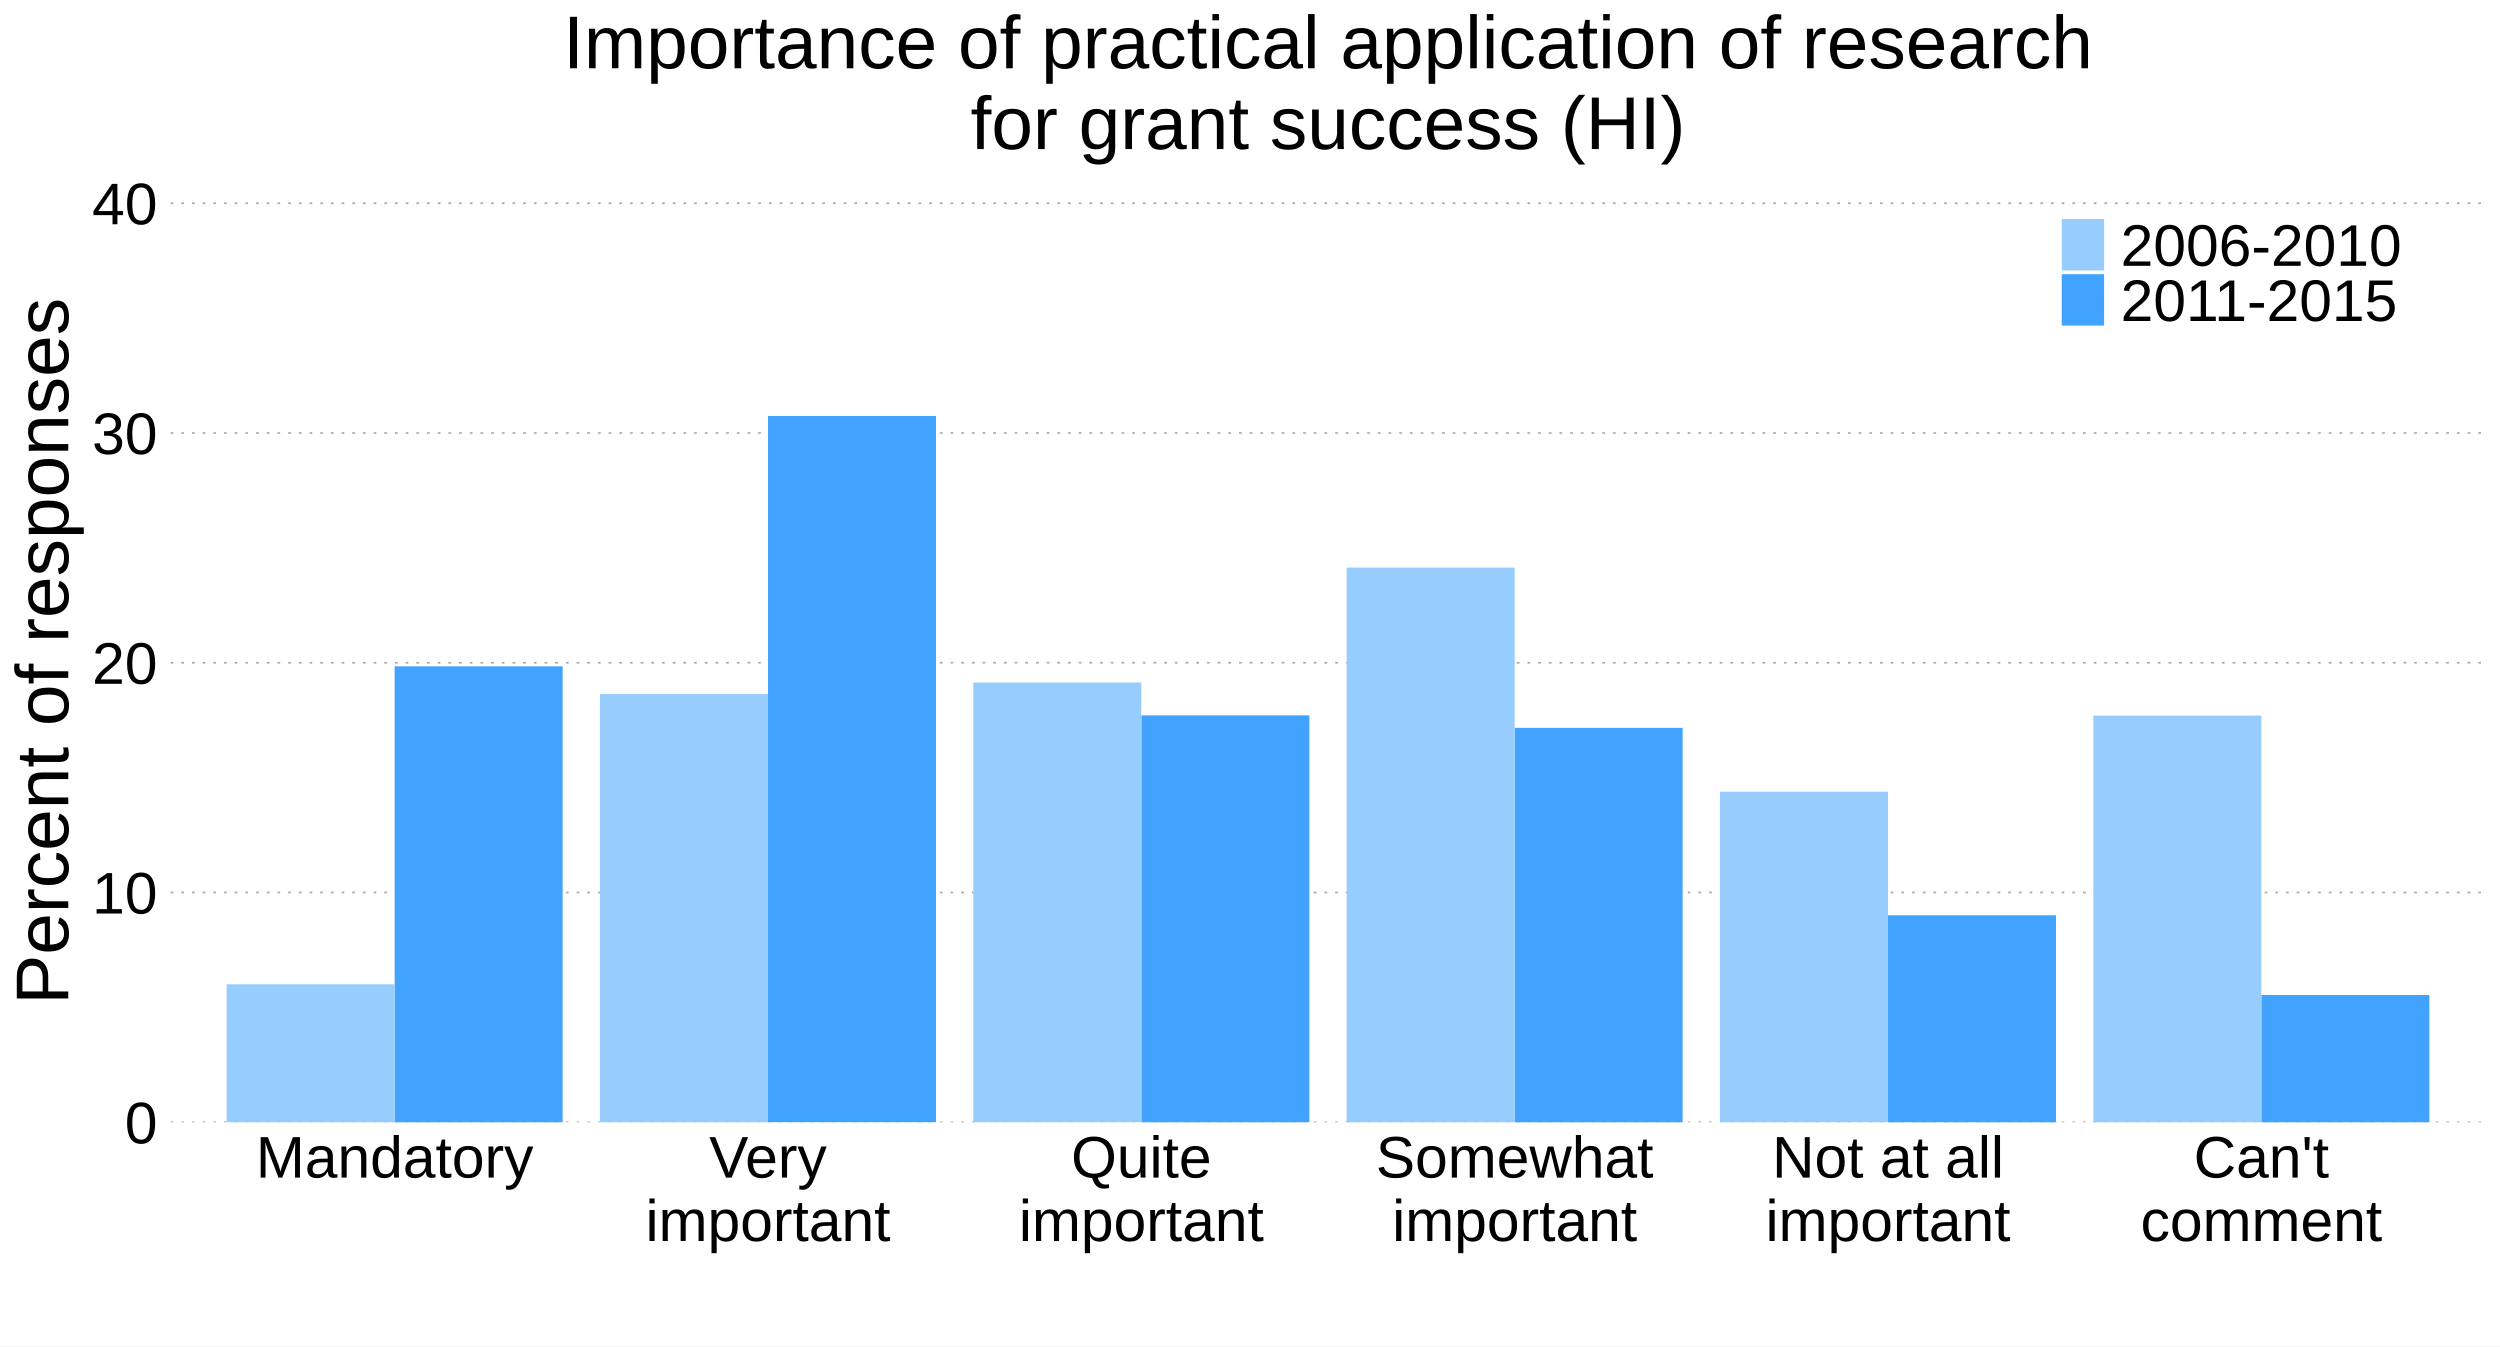
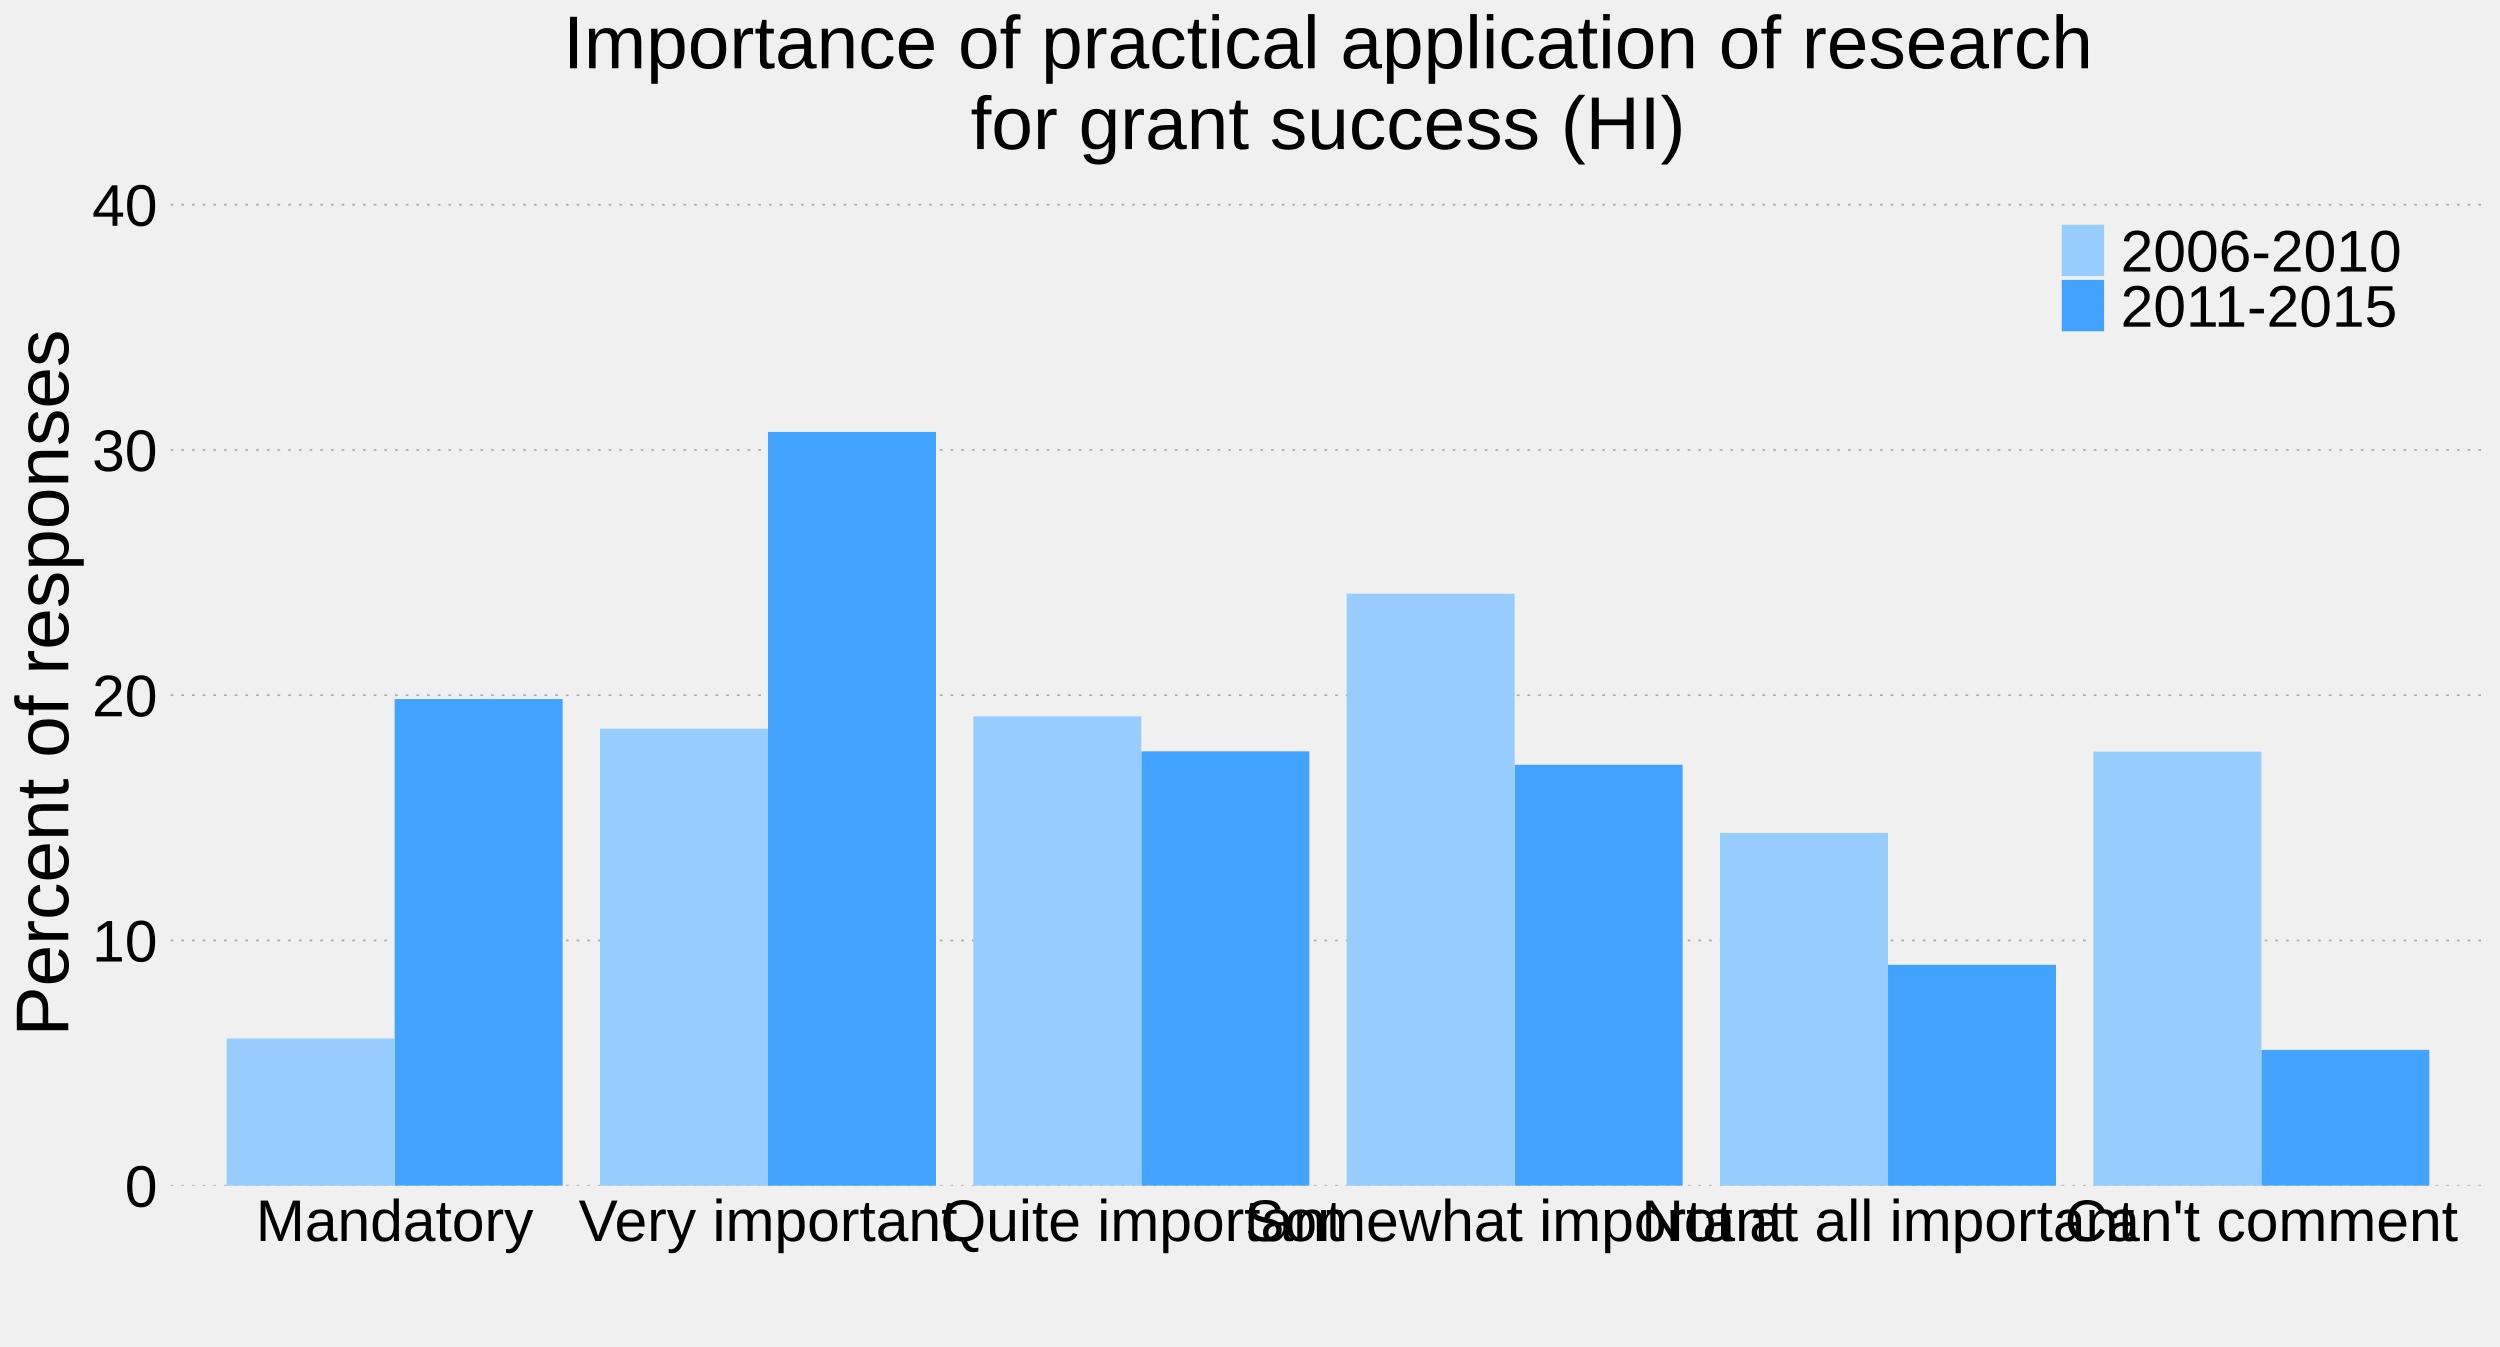
<svg xmlns="http://www.w3.org/2000/svg" class="svglite" width="936.00pt" height="504.00pt" viewBox="0 0 936.00 504.00">
  <defs>
    <style type="text/css">
    .svglite line, .svglite polyline, .svglite polygon, .svglite path, .svglite rect, .svglite circle {
      fill: none;
      stroke: #000000;
      stroke-linecap: round;
      stroke-linejoin: round;
      stroke-miterlimit: 10.00;
    }
  </style>
  </defs>
-   <rect width="100%" height="100%" style="stroke: none; fill: #FFFFFF;" />
+   <rect width="100%" height="100%" style="stroke: none; fill: none;" />
  <defs>
    <clipPath id="cpMC4wMHw5MzYuMDB8MC4wMHw1MDQuMDA=">
      <rect x="0.00" y="0.00" width="936.00" height="504.00" />
    </clipPath>
  </defs>
  <g clip-path="url(#cpMC4wMHw5MzYuMDB8MC4wMHw1MDQuMDA=)">
</g>
  <defs>
-     <clipPath id="cpNjMuODl8OTMwLjUyfDY3LjQ3fDQyMC4xNw==">
-       <rect x="63.89" y="67.47" width="866.63" height="352.70" />
+     <clipPath id="cpNjMuODl8OTMwLjUyfDY3LjQ3fDQ0My45Mw==">
+       <rect x="63.89" y="67.47" width="866.63" height="376.46" />
    </clipPath>
  </defs>
-   <g clip-path="url(#cpNjMuODl8OTMwLjUyfDY3LjQ3fDQyMC4xNw==)">
-     <polyline points="63.89,420.17 930.52,420.17 " style="stroke-width: 0.64; stroke: #A9A9A9; stroke-dasharray: 1.00,3.00; stroke-linecap: butt;" />
-     <polyline points="63.89,334.14 930.52,334.14 " style="stroke-width: 0.64; stroke: #A9A9A9; stroke-dasharray: 1.00,3.00; stroke-linecap: butt;" />
-     <polyline points="63.89,248.12 930.52,248.12 " style="stroke-width: 0.64; stroke: #A9A9A9; stroke-dasharray: 1.00,3.00; stroke-linecap: butt;" />
-     <polyline points="63.89,162.10 930.52,162.10 " style="stroke-width: 0.64; stroke: #A9A9A9; stroke-dasharray: 1.00,3.00; stroke-linecap: butt;" />
-     <polyline points="63.89,76.07 930.52,76.07 " style="stroke-width: 0.64; stroke: #A9A9A9; stroke-dasharray: 1.00,3.00; stroke-linecap: butt;" />
-     <rect x="846.65" y="372.52" width="62.90" height="47.65" style="stroke-width: 1.07; stroke: none; stroke-linecap: square; stroke-linejoin: miter; fill: #42A3FF;" />
-     <rect x="147.76" y="249.48" width="62.90" height="170.69" style="stroke-width: 1.07; stroke: none; stroke-linecap: square; stroke-linejoin: miter; fill: #42A3FF;" />
-     <rect x="706.87" y="342.68" width="62.90" height="77.49" style="stroke-width: 1.07; stroke: none; stroke-linecap: square; stroke-linejoin: miter; fill: #42A3FF;" />
-     <rect x="427.32" y="267.81" width="62.90" height="152.36" style="stroke-width: 1.07; stroke: none; stroke-linecap: square; stroke-linejoin: miter; fill: #42A3FF;" />
-     <rect x="567.09" y="272.52" width="62.90" height="147.65" style="stroke-width: 1.07; stroke: none; stroke-linecap: square; stroke-linejoin: miter; fill: #42A3FF;" />
-     <rect x="287.54" y="155.76" width="62.90" height="264.40" style="stroke-width: 1.07; stroke: none; stroke-linecap: square; stroke-linejoin: miter; fill: #42A3FF;" />
-     <rect x="783.75" y="267.92" width="62.90" height="152.25" style="stroke-width: 1.07; stroke: none; stroke-linecap: square; stroke-linejoin: miter; fill: #97CCFF;" />
-     <rect x="84.86" y="368.52" width="62.90" height="51.65" style="stroke-width: 1.07; stroke: none; stroke-linecap: square; stroke-linejoin: miter; fill: #97CCFF;" />
-     <rect x="643.97" y="296.43" width="62.90" height="123.74" style="stroke-width: 1.07; stroke: none; stroke-linecap: square; stroke-linejoin: miter; fill: #97CCFF;" />
-     <rect x="364.41" y="255.54" width="62.90" height="164.62" style="stroke-width: 1.07; stroke: none; stroke-linecap: square; stroke-linejoin: miter; fill: #97CCFF;" />
-     <rect x="504.19" y="212.51" width="62.90" height="207.66" style="stroke-width: 1.07; stroke: none; stroke-linecap: square; stroke-linejoin: miter; fill: #97CCFF;" />
-     <rect x="224.64" y="259.85" width="62.90" height="160.32" style="stroke-width: 1.07; stroke: none; stroke-linecap: square; stroke-linejoin: miter; fill: #97CCFF;" />
+   <g clip-path="url(#cpNjMuODl8OTMwLjUyfDY3LjQ3fDQ0My45Mw==)">
+     <polyline points="63.89,443.93 930.52,443.93 " style="stroke-width: 0.64; stroke: #A9A9A9; stroke-dasharray: 1.00,3.00; stroke-linecap: butt;" />
+     <polyline points="63.89,352.11 930.52,352.11 " style="stroke-width: 0.64; stroke: #A9A9A9; stroke-dasharray: 1.00,3.00; stroke-linecap: butt;" />
+     <polyline points="63.89,260.29 930.52,260.29 " style="stroke-width: 0.64; stroke: #A9A9A9; stroke-dasharray: 1.00,3.00; stroke-linecap: butt;" />
+     <polyline points="63.89,168.47 930.52,168.47 " style="stroke-width: 0.64; stroke: #A9A9A9; stroke-dasharray: 1.00,3.00; stroke-linecap: butt;" />
+     <polyline points="63.89,76.65 930.52,76.65 " style="stroke-width: 0.64; stroke: #A9A9A9; stroke-dasharray: 1.00,3.00; stroke-linecap: butt;" />
+     <rect x="846.65" y="393.07" width="62.90" height="50.85" style="stroke-width: 1.07; stroke: none; stroke-linecap: square; stroke-linejoin: miter; fill: #42A3FF;" />
+     <rect x="147.76" y="261.74" width="62.90" height="182.18" style="stroke-width: 1.07; stroke: none; stroke-linecap: square; stroke-linejoin: miter; fill: #42A3FF;" />
+     <rect x="706.87" y="361.22" width="62.90" height="82.71" style="stroke-width: 1.07; stroke: none; stroke-linecap: square; stroke-linejoin: miter; fill: #42A3FF;" />
+     <rect x="427.32" y="281.30" width="62.90" height="162.62" style="stroke-width: 1.07; stroke: none; stroke-linecap: square; stroke-linejoin: miter; fill: #42A3FF;" />
+     <rect x="567.09" y="286.33" width="62.90" height="157.59" style="stroke-width: 1.07; stroke: none; stroke-linecap: square; stroke-linejoin: miter; fill: #42A3FF;" />
+     <rect x="287.54" y="161.71" width="62.90" height="282.22" style="stroke-width: 1.07; stroke: none; stroke-linecap: square; stroke-linejoin: miter; fill: #42A3FF;" />
+     <rect x="783.75" y="281.42" width="62.90" height="162.51" style="stroke-width: 1.07; stroke: none; stroke-linecap: square; stroke-linejoin: miter; fill: #97CCFF;" />
+     <rect x="84.86" y="388.80" width="62.90" height="55.13" style="stroke-width: 1.07; stroke: none; stroke-linecap: square; stroke-linejoin: miter; fill: #97CCFF;" />
+     <rect x="643.97" y="311.86" width="62.90" height="132.07" style="stroke-width: 1.07; stroke: none; stroke-linecap: square; stroke-linejoin: miter; fill: #97CCFF;" />
+     <rect x="364.41" y="268.21" width="62.90" height="175.71" style="stroke-width: 1.07; stroke: none; stroke-linecap: square; stroke-linejoin: miter; fill: #97CCFF;" />
+     <rect x="504.19" y="222.28" width="62.90" height="221.65" style="stroke-width: 1.07; stroke: none; stroke-linecap: square; stroke-linejoin: miter; fill: #97CCFF;" />
+     <rect x="224.64" y="272.81" width="62.90" height="171.12" style="stroke-width: 1.07; stroke: none; stroke-linecap: square; stroke-linejoin: miter; fill: #97CCFF;" />
  </g>
  <g clip-path="url(#cpMC4wMHw5MzYuMDB8MC4wMHw1MDQuMDA=)">
-     <text x="58.96" y="428.06" text-anchor="end" style="font-size: 22.00px; font-family: Arial;" textLength="12.23px" lengthAdjust="spacingAndGlyphs">0</text>
-     <text x="58.96" y="342.03" text-anchor="end" style="font-size: 22.00px; font-family: Arial;" textLength="24.47px" lengthAdjust="spacingAndGlyphs">10</text>
-     <text x="58.96" y="256.01" text-anchor="end" style="font-size: 22.00px; font-family: Arial;" textLength="24.47px" lengthAdjust="spacingAndGlyphs">20</text>
-     <text x="58.96" y="169.99" text-anchor="end" style="font-size: 22.00px; font-family: Arial;" textLength="24.47px" lengthAdjust="spacingAndGlyphs">30</text>
-     <text x="58.96" y="83.97" text-anchor="end" style="font-size: 22.00px; font-family: Arial;" textLength="24.47px" lengthAdjust="spacingAndGlyphs">40</text>
-     <text x="147.76" y="440.88" text-anchor="middle" style="font-size: 22.00px; font-family: Arial;" textLength="103.93px" lengthAdjust="spacingAndGlyphs">Mandatory</text>
-     <text x="287.54" y="440.88" text-anchor="middle" style="font-size: 22.00px; font-family: Arial;" textLength="45.24px" lengthAdjust="spacingAndGlyphs">Very</text>
-     <text x="287.54" y="464.64" text-anchor="middle" style="font-size: 22.00px; font-family: Arial;" textLength="97.81px" lengthAdjust="spacingAndGlyphs"> important</text>
-     <text x="427.32" y="440.88" text-anchor="middle" style="font-size: 22.00px; font-family: Arial;" textLength="52.58px" lengthAdjust="spacingAndGlyphs">Quite</text>
-     <text x="427.32" y="464.64" text-anchor="middle" style="font-size: 22.00px; font-family: Arial;" textLength="97.81px" lengthAdjust="spacingAndGlyphs"> important</text>
-     <text x="567.09" y="440.88" text-anchor="middle" style="font-size: 22.00px; font-family: Arial;" textLength="103.93px" lengthAdjust="spacingAndGlyphs">Somewhat</text>
-     <text x="567.09" y="464.64" text-anchor="middle" style="font-size: 22.00px; font-family: Arial;" textLength="97.81px" lengthAdjust="spacingAndGlyphs"> important</text>
-     <text x="706.87" y="440.88" text-anchor="middle" style="font-size: 22.00px; font-family: Arial;" textLength="86.82px" lengthAdjust="spacingAndGlyphs">Not at all</text>
-     <text x="706.87" y="464.64" text-anchor="middle" style="font-size: 22.00px; font-family: Arial;" textLength="97.81px" lengthAdjust="spacingAndGlyphs"> important</text>
-     <text x="846.65" y="440.88" text-anchor="middle" style="font-size: 22.00px; font-family: Arial;" textLength="50.67px" lengthAdjust="spacingAndGlyphs">Can't</text>
-     <text x="846.65" y="464.64" text-anchor="middle" style="font-size: 22.00px; font-family: Arial;" textLength="96.57px" lengthAdjust="spacingAndGlyphs"> comment</text>
-     <text transform="translate(25.56,243.82) rotate(-90)" text-anchor="middle" style="font-size: 28.00px; font-family: Arial;" textLength="264.58px" lengthAdjust="spacingAndGlyphs">Percent of responses</text>
-     <rect x="771.92" y="82.01" width="15.86" height="19.23" style="stroke-width: 1.07; stroke: none; stroke-linecap: square; stroke-linejoin: miter; fill: #97CCFF;" />
-     <rect x="771.92" y="102.66" width="15.86" height="19.23" style="stroke-width: 1.07; stroke: none; stroke-linecap: square; stroke-linejoin: miter; fill: #42A3FF;" />
-     <text x="793.97" y="99.52" style="font-size: 22.00px; font-family: Arial;" textLength="105.19px" lengthAdjust="spacingAndGlyphs">2006-2010</text>
-     <text x="793.97" y="120.17" style="font-size: 22.00px; font-family: Arial;" textLength="105.19px" lengthAdjust="spacingAndGlyphs">2011-2015</text>
+     <text x="58.96" y="451.82" text-anchor="end" style="font-size: 22.00px; font-family: Arial;" textLength="12.23px" lengthAdjust="spacingAndGlyphs">0</text>
+     <text x="58.96" y="360.00" text-anchor="end" style="font-size: 22.00px; font-family: Arial;" textLength="24.47px" lengthAdjust="spacingAndGlyphs">10</text>
+     <text x="58.96" y="268.18" text-anchor="end" style="font-size: 22.00px; font-family: Arial;" textLength="24.47px" lengthAdjust="spacingAndGlyphs">20</text>
+     <text x="58.96" y="176.36" text-anchor="end" style="font-size: 22.00px; font-family: Arial;" textLength="24.47px" lengthAdjust="spacingAndGlyphs">30</text>
+     <text x="58.96" y="84.54" text-anchor="end" style="font-size: 22.00px; font-family: Arial;" textLength="24.47px" lengthAdjust="spacingAndGlyphs">40</text>
+     <text x="147.76" y="464.64" text-anchor="middle" style="font-size: 22.00px; font-family: Arial;" textLength="103.93px" lengthAdjust="spacingAndGlyphs">Mandatory</text>
+     <text x="287.54" y="464.64" text-anchor="middle" style="font-size: 22.00px; font-family: Arial;" textLength="143.05px" lengthAdjust="spacingAndGlyphs">Very important</text>
+     <text x="427.32" y="464.64" text-anchor="middle" style="font-size: 22.00px; font-family: Arial;" textLength="150.39px" lengthAdjust="spacingAndGlyphs">Quite important</text>
+     <text x="567.09" y="464.64" text-anchor="middle" style="font-size: 22.00px; font-family: Arial;" textLength="201.74px" lengthAdjust="spacingAndGlyphs">Somewhat important</text>
+     <text x="706.87" y="464.64" text-anchor="middle" style="font-size: 22.00px; font-family: Arial;" textLength="184.63px" lengthAdjust="spacingAndGlyphs">Not at all important</text>
+     <text x="846.65" y="464.64" text-anchor="middle" style="font-size: 22.00px; font-family: Arial;" textLength="147.24px" lengthAdjust="spacingAndGlyphs">Can't comment</text>
+     <text transform="translate(25.56,255.70) rotate(-90)" text-anchor="middle" style="font-size: 28.00px; font-family: Arial;" textLength="264.58px" lengthAdjust="spacingAndGlyphs">Percent of responses</text>
+     <rect x="771.92" y="84.15" width="15.86" height="19.23" style="stroke-width: 1.07; stroke: none; stroke-linecap: square; stroke-linejoin: miter; fill: #97CCFF;" />
+     <rect x="771.92" y="104.80" width="15.86" height="19.23" style="stroke-width: 1.07; stroke: none; stroke-linecap: square; stroke-linejoin: miter; fill: #42A3FF;" />
+     <text x="793.97" y="101.66" style="font-size: 22.00px; font-family: Arial;" textLength="105.19px" lengthAdjust="spacingAndGlyphs">2006-2010</text>
+     <text x="793.97" y="122.31" style="font-size: 22.00px; font-family: Arial;" textLength="105.19px" lengthAdjust="spacingAndGlyphs">2011-2015</text>
    <text x="497.20" y="25.56" text-anchor="middle" style="font-size: 28.00px; font-family: Arial;" textLength="572.71px" lengthAdjust="spacingAndGlyphs">Importance of practical application of research</text>
    <text x="497.20" y="55.80" text-anchor="middle" style="font-size: 28.00px; font-family: Arial;" textLength="267.60px" lengthAdjust="spacingAndGlyphs">for grant success (HI)</text>
  </g>
</svg>
